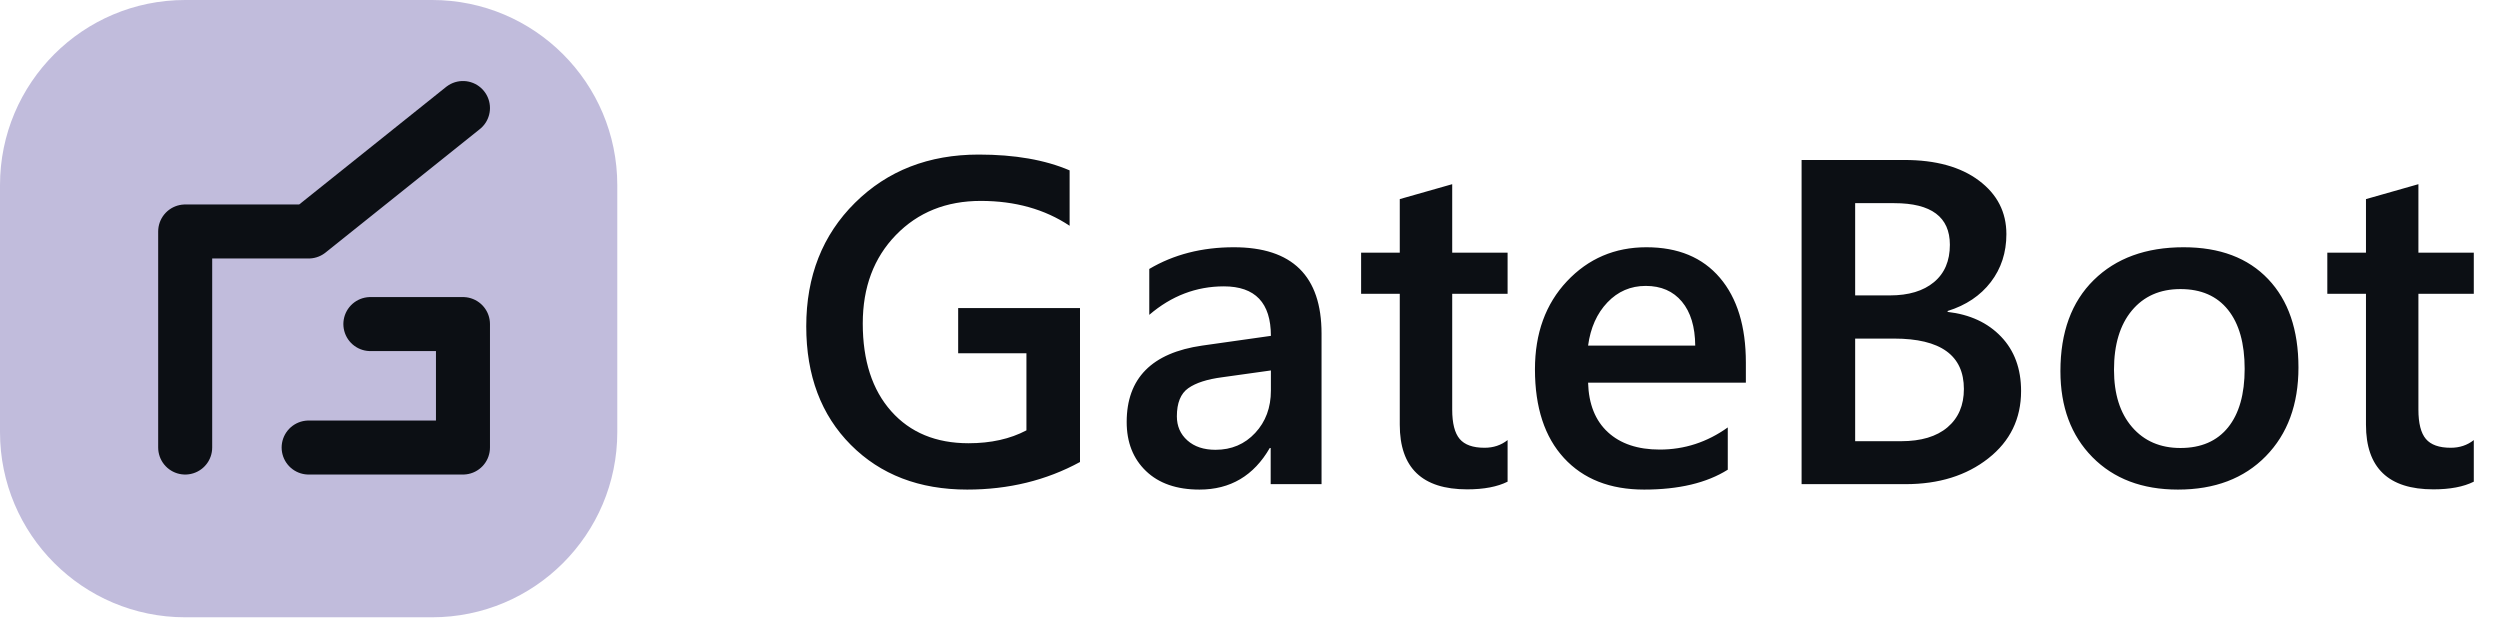
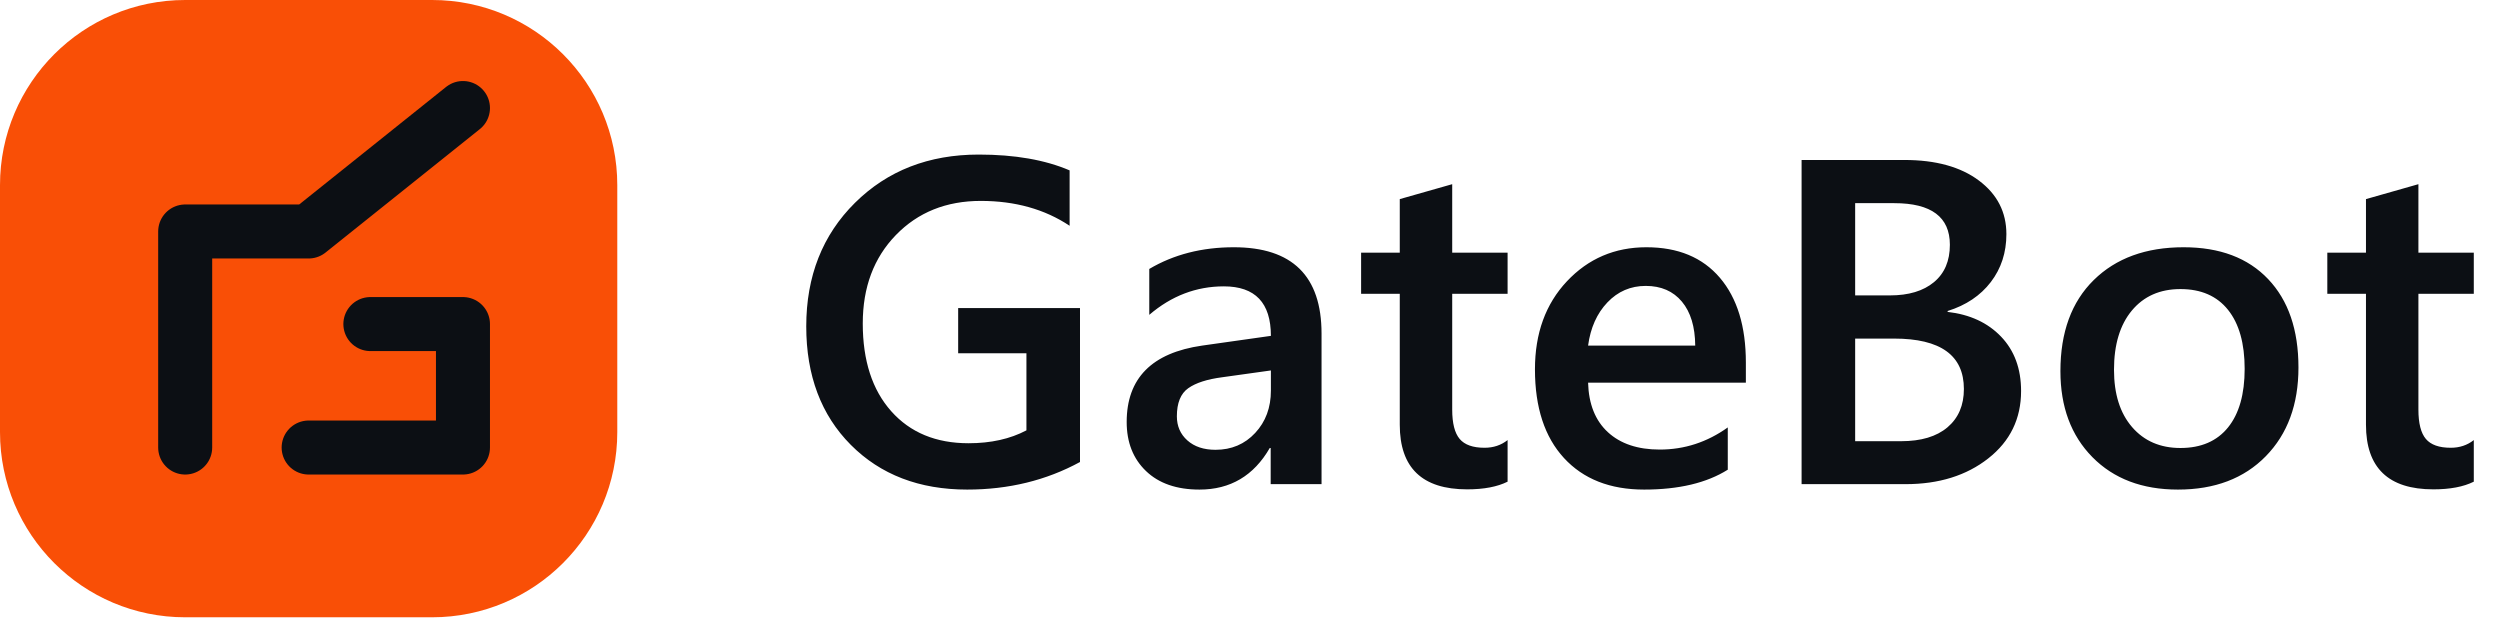
<svg xmlns="http://www.w3.org/2000/svg" viewBox="0 0 162 40" role="img" aria-label="GateBot">
-   <rect width="40" height="40" rx="12" fill="#C1BCDC" />
+   <rect width="40" height="40" rx="12" fill="#F94F06" />
  <path d="M12 29V15h8m0 0L30 7M20 29h10v-8h-6" fill="none" stroke="#0C0F14" stroke-width="3.5" stroke-linecap="round" stroke-linejoin="round" />
  <path transform="translate(51 -1)" d="M31.354,25.005L28.205,25.445C27.228,25.572 26.493,25.808 26,26.155 25.507,26.502 25.261,27.11 25.261,27.979 25.261,28.614 25.488,29.134 25.942,29.539 26.396,29.944 27.004,30.147 27.765,30.147 28.801,30.147 29.658,29.783 30.336,29.055 31.015,28.328 31.354,27.412 31.354,26.309L31.354,25.005z M69.214,22.94L69.214,29.59 72.188,29.59C73.487,29.59 74.49,29.29 75.198,28.689 75.906,28.089 76.26,27.261 76.26,26.206 76.26,24.029 74.752,22.94 71.734,22.94L69.214,22.94z M90.293,19.732C88.965,19.732 87.916,20.196 87.144,21.123 86.373,22.051 85.987,23.33 85.987,24.961 85.987,26.533 86.377,27.771 87.159,28.675 87.94,29.578 88.985,30.03 90.293,30.03 91.631,30.03 92.659,29.585 93.377,28.697 94.095,27.808 94.454,26.543 94.454,24.903 94.454,23.252 94.095,21.978 93.377,21.079 92.659,20.181 91.631,19.732 90.293,19.732z M55.643,19.527C54.666,19.527 53.839,19.883 53.16,20.596 52.481,21.309 52.064,22.241 51.908,23.394L58.851,23.394C58.841,22.173 58.553,21.223 57.987,20.545 57.42,19.866 56.639,19.527 55.643,19.527z M90.499,17.022C92.842,17.022 94.668,17.71 95.977,19.087 97.286,20.464 97.94,22.373 97.94,24.815 97.94,27.207 97.234,29.124 95.823,30.564 94.412,32.005 92.515,32.725 90.132,32.725 87.818,32.725 85.97,32.024 84.588,30.623 83.206,29.221 82.515,27.364 82.515,25.049 82.515,22.53 83.235,20.562 84.676,19.146 86.116,17.73 88.057,17.022 90.499,17.022z M55.687,17.022C57.738,17.022 59.324,17.681 60.448,18.999 61.571,20.318 62.132,22.149 62.132,24.492L62.132,25.796 51.908,25.796C51.947,27.183 52.374,28.252 53.189,29.004 54.005,29.756 55.125,30.132 56.551,30.132 58.153,30.132 59.622,29.654 60.96,28.697L60.96,31.436C59.593,32.295 57.786,32.725 55.54,32.725 53.333,32.725 51.602,32.044 50.347,30.681 49.093,29.319 48.465,27.403 48.465,24.932 48.465,22.598 49.156,20.696 50.538,19.226 51.92,17.757 53.636,17.022 55.687,17.022z M28.952,17.022C32.741,17.022,34.636,18.887,34.636,22.617L34.636,32.373 31.34,32.373 31.34,30.03 31.281,30.03C30.246,31.826 28.727,32.725 26.725,32.725 25.251,32.725 24.096,32.325 23.261,31.524 22.426,30.723 22.009,29.663 22.009,28.345 22.009,25.513 23.639,23.863 26.901,23.394L31.354,22.764C31.354,20.625 30.339,19.556 28.307,19.556 26.52,19.556 24.909,20.171 23.473,21.402L23.473,18.428C25.056,17.491,26.882,17.022,28.952,17.022z M69.214,14.165L69.214,20.142 71.47,20.142C72.681,20.142 73.631,19.856 74.319,19.285 75.008,18.714 75.352,17.906 75.352,16.861 75.352,15.064 74.151,14.165 71.749,14.165L69.214,14.165z M105.713,12.935L105.713,17.373 109.302,17.373 109.302,20.039 105.713,20.039 105.713,27.539C105.713,28.428 105.874,29.063 106.197,29.444 106.519,29.825 107.056,30.015 107.808,30.015 108.384,30.015 108.882,29.849 109.302,29.517L109.302,32.212C108.638,32.544 107.764,32.71 106.68,32.71 103.77,32.71 102.315,31.314 102.315,28.521L102.315,20.039 99.81,20.039 99.81,17.373 102.315,17.373 102.315,13.902 105.713,12.935z M43.103,12.935L43.103,17.373 46.692,17.373 46.692,20.039 43.103,20.039 43.103,27.539C43.103,28.428 43.264,29.063 43.587,29.444 43.909,29.825 44.446,30.015 45.198,30.015 45.774,30.015 46.272,29.849 46.692,29.517L46.692,32.212C46.028,32.544 45.154,32.71 44.07,32.71 41.16,32.71 39.705,31.314 39.705,28.521L39.705,20.039 37.2,20.039 37.2,17.373 39.705,17.373 39.705,13.902 43.103,12.935z M65.743,11.367L72.408,11.367C74.439,11.367 76.048,11.812 77.234,12.7 78.421,13.589 79.014,14.746 79.014,16.172 79.014,17.364 78.677,18.399 78.004,19.278 77.33,20.157 76.397,20.782 75.206,21.153L75.206,21.211C76.651,21.377 77.806,21.912 78.67,22.815 79.534,23.719 79.966,24.893 79.966,26.338 79.966,28.135 79.258,29.59 77.842,30.703 76.426,31.817 74.639,32.373 72.481,32.373L65.743,32.373 65.743,11.367z M12.422,11.016C14.756,11.016,16.719,11.358,18.311,12.041L18.311,15.63C16.699,14.556 14.78,14.019 12.554,14.019 10.317,14.019 8.484,14.756 7.053,16.231 5.623,17.705 4.907,19.615 4.907,21.958 4.907,24.37 5.522,26.267 6.753,27.649 7.983,29.031 9.653,29.722 11.763,29.722 13.208,29.722 14.458,29.444 15.513,28.887L15.513,23.892 11.089,23.892 11.089,20.962 18.984,20.962 18.984,30.938C16.797,32.129 14.36,32.725 11.675,32.725 8.569,32.725 6.055,31.758 4.131,29.825 2.207,27.891 1.245,25.332 1.245,22.149 1.245,18.897 2.297,16.228 4.402,14.143 6.506,12.058 9.18,11.016 12.422,11.016z" fill="#0C0F14" />
</svg>
